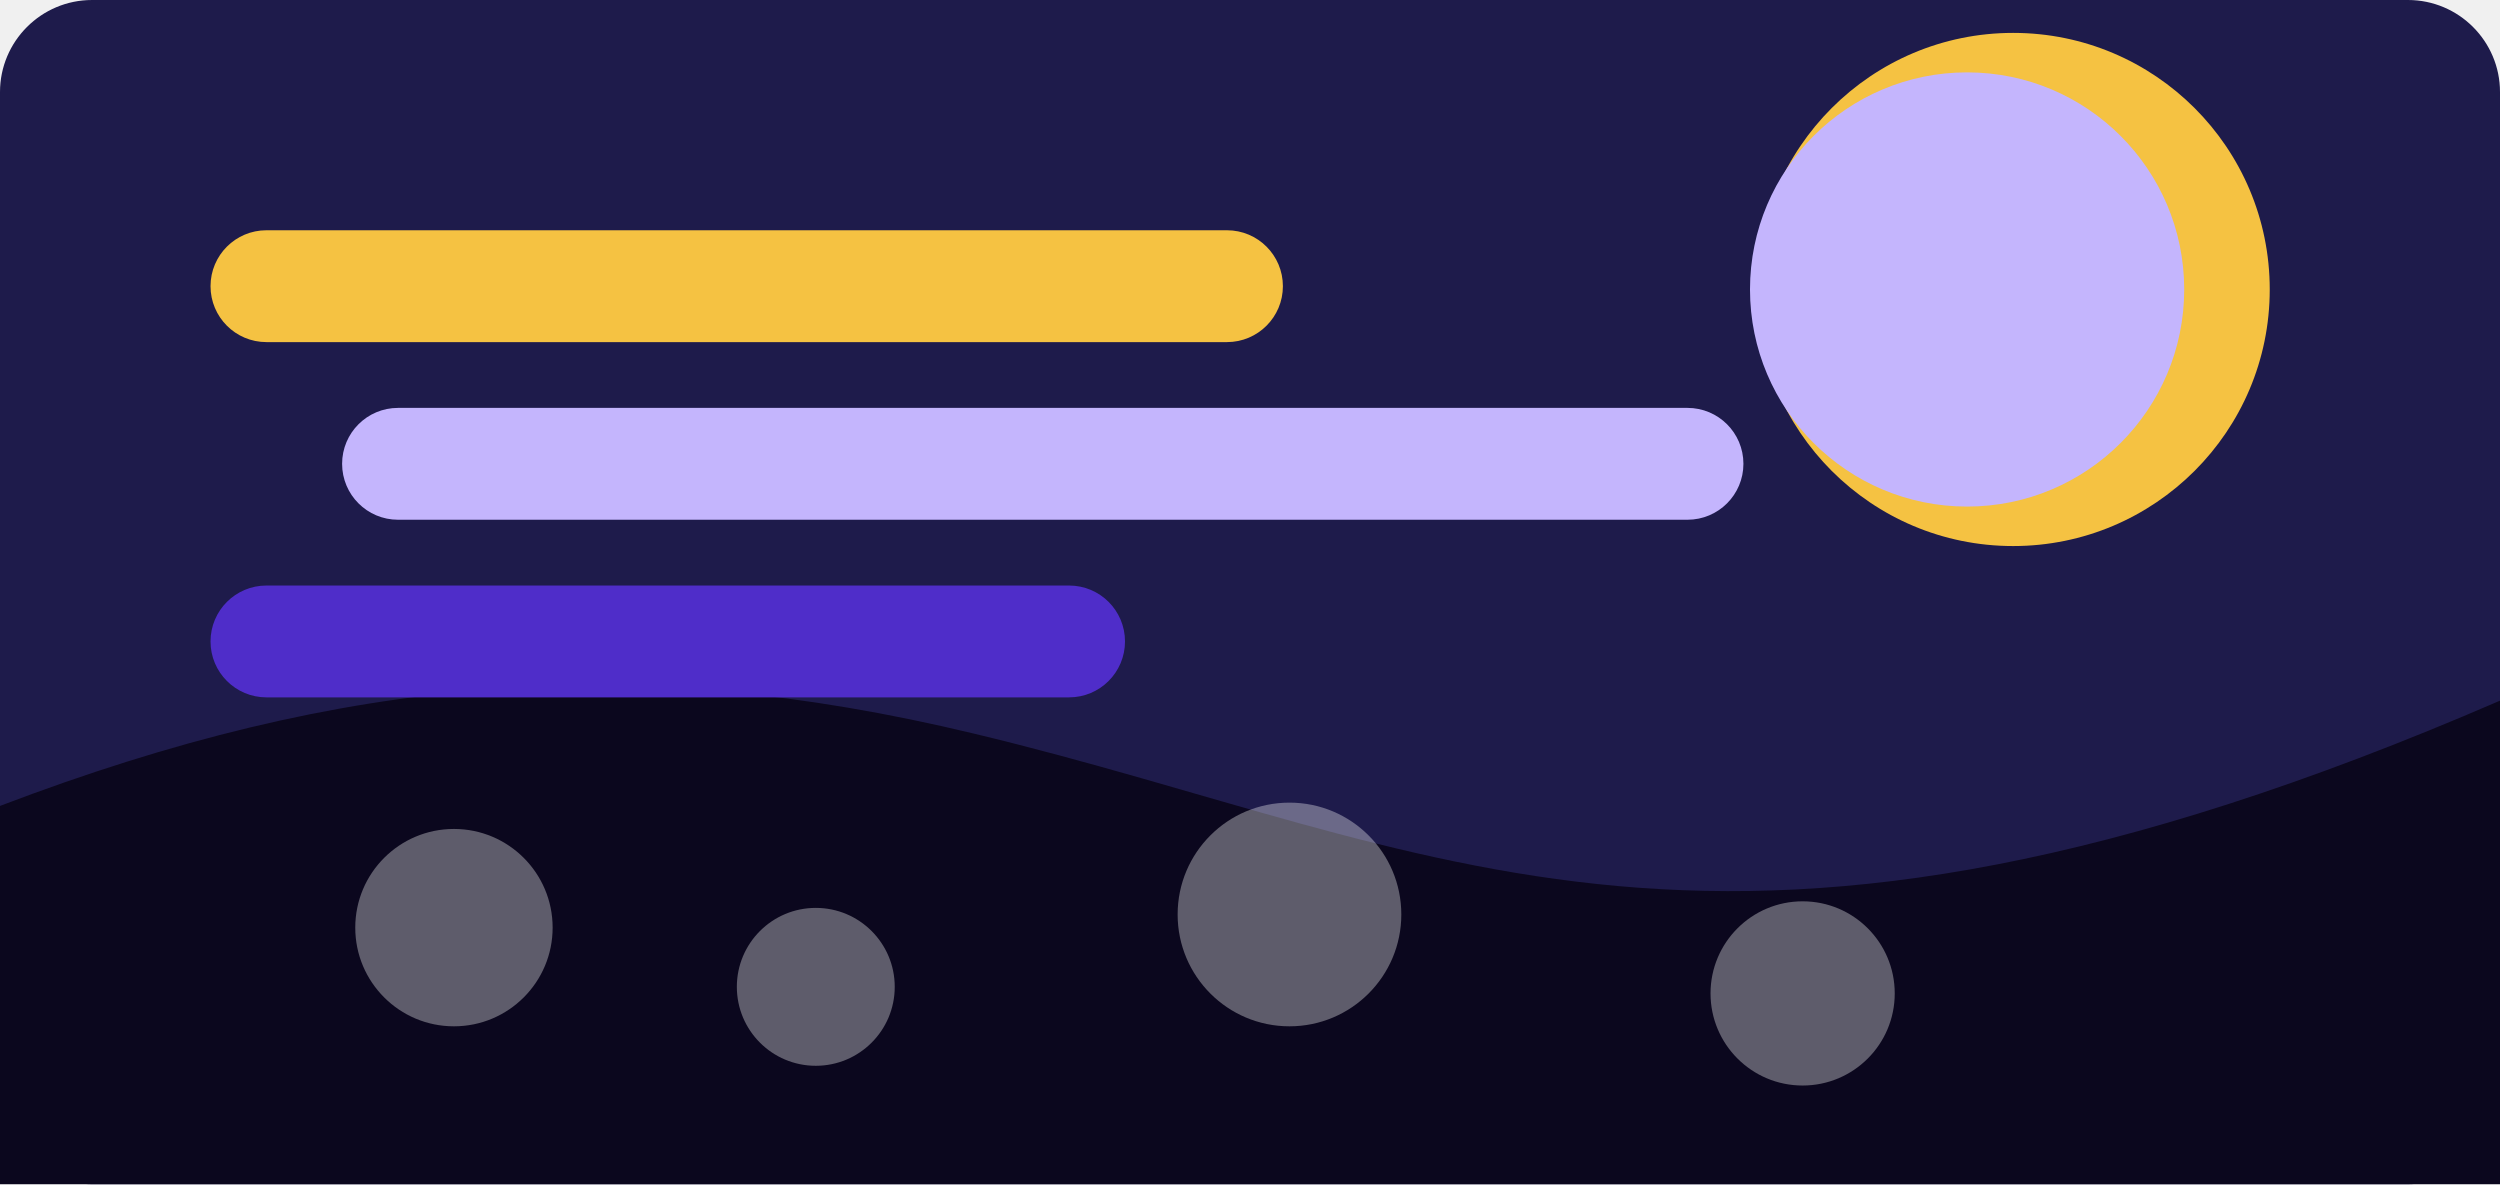
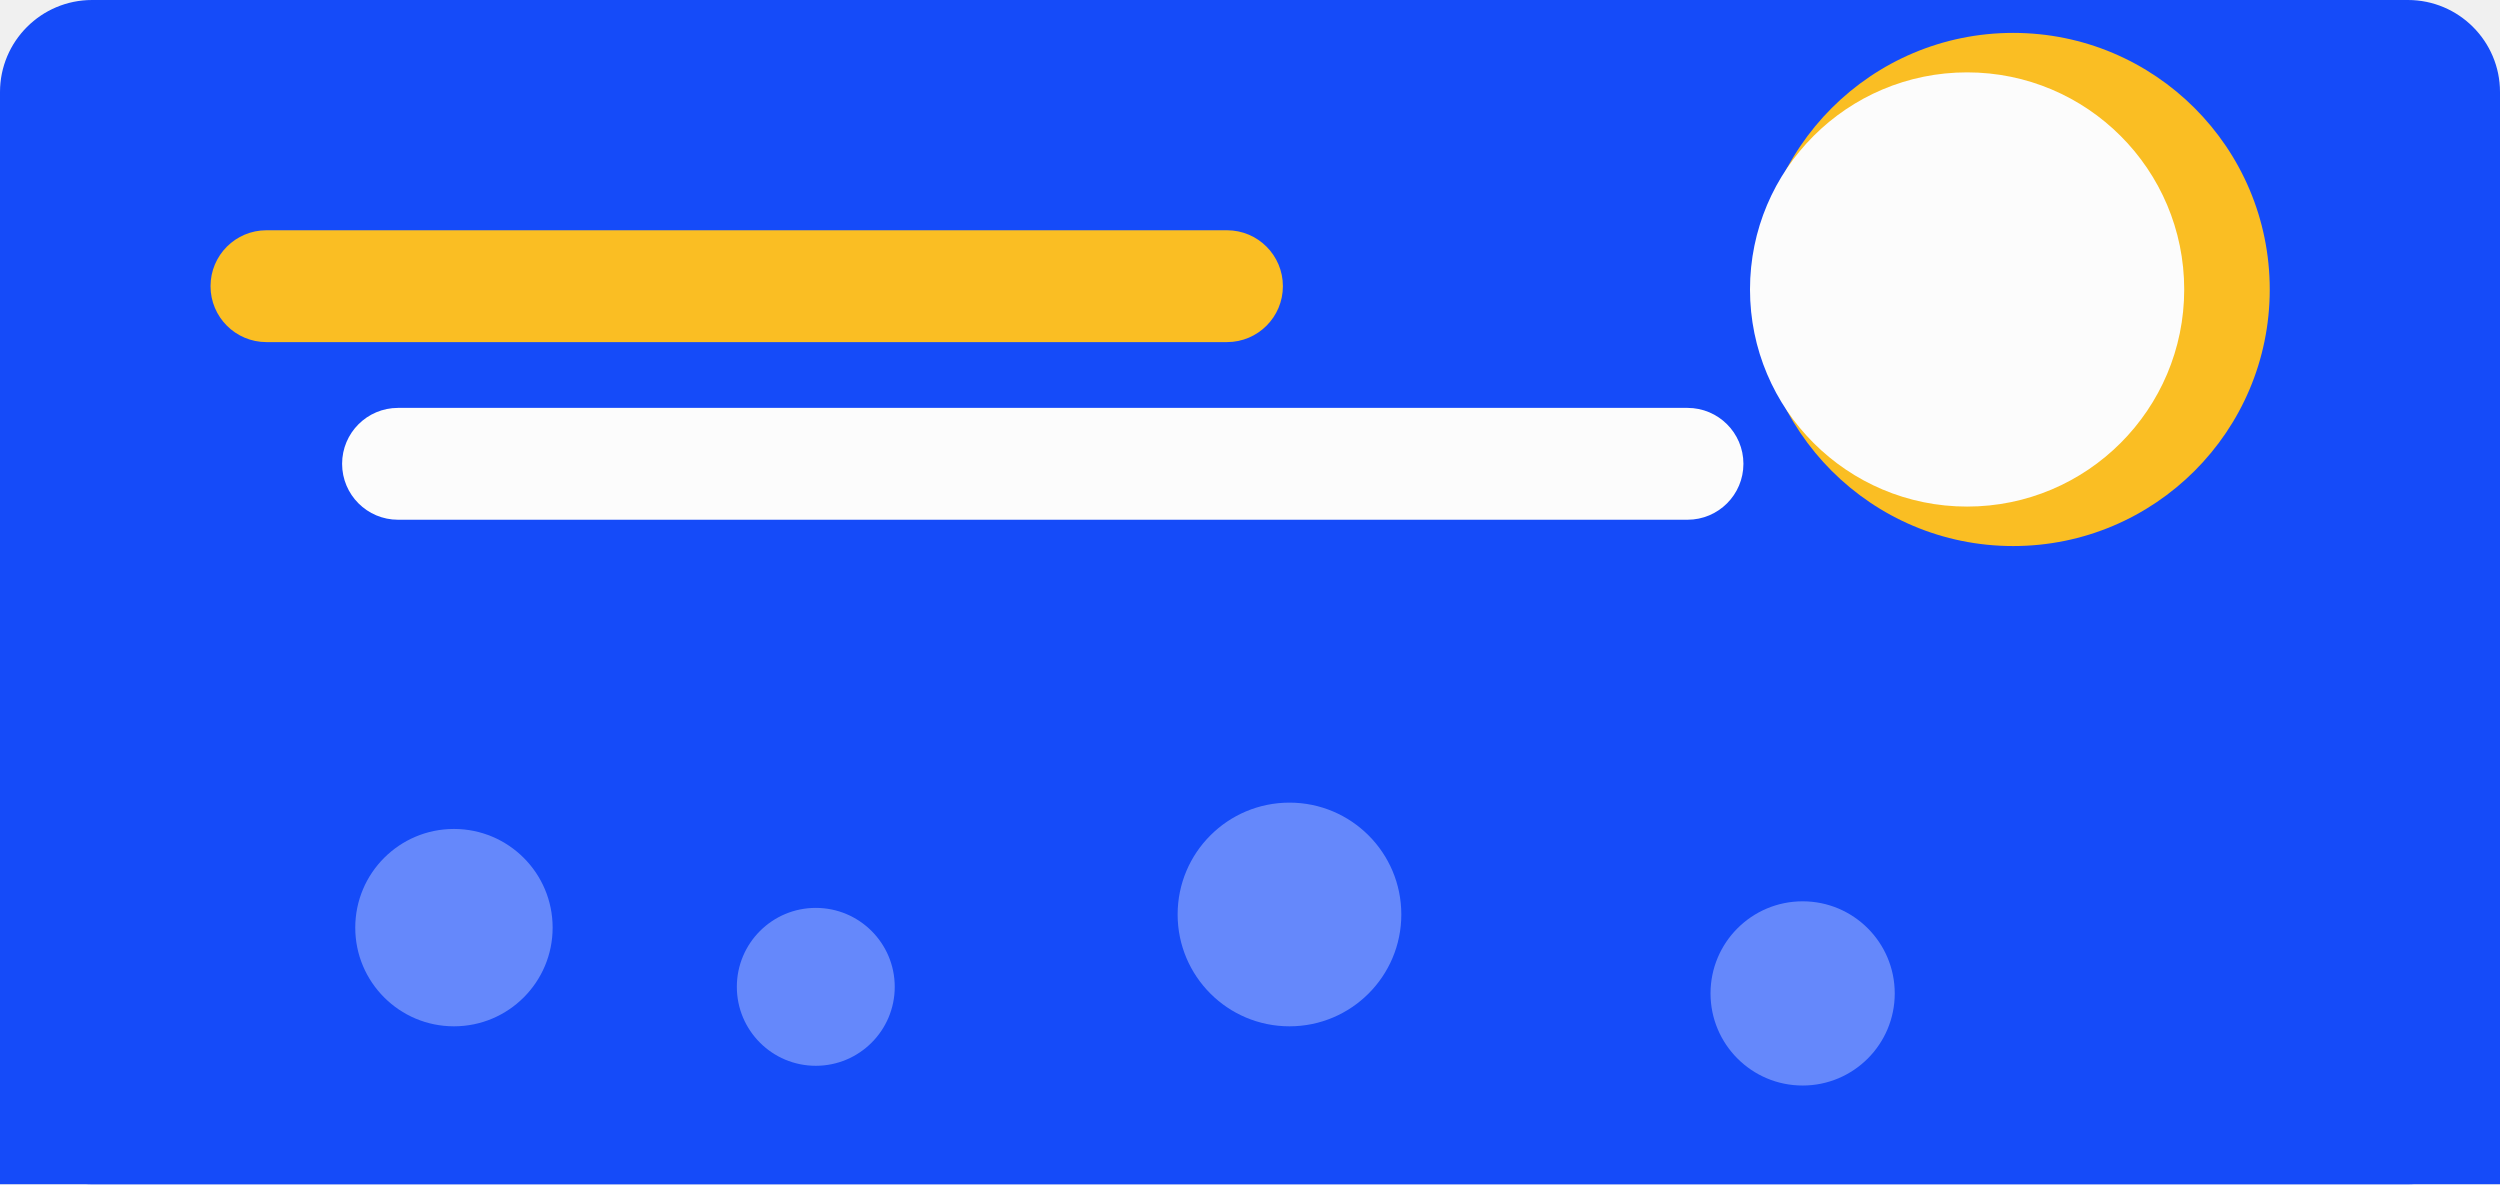
<svg xmlns="http://www.w3.org/2000/svg" width="760" height="360" viewBox="0 0 760 360" fill="none">
-   <rect width="760" height="360" rx="28" fill="#1E1B4B" />
-   <path d="M0 245C105 205 192 198 296 223C438 257 522 316 760 213V360H0V245Z" fill="#0B071E" />
-   <circle cx="612" cy="88" r="78" fill="#F5C242" />
-   <circle cx="598" cy="88" r="66" fill="#C4B5FD" />
-   <rect x="64" y="70" width="326" height="34" rx="17" fill="#F5C242" />
-   <rect x="104" y="124" width="426" height="34" rx="17" fill="#C4B5FD" />
-   <rect x="64" y="178" width="278" height="34" rx="17" fill="#4F2DC9" />
+   <rect width="760" height="360" rx="28" fill="#154bf9" />
+   <path d="M0 245C105 205 192 198 296 223C438 257 522 316 760 213V360H0V245Z" fill="#154bf9" />
+   <circle cx="612" cy="88" r="78" fill="#fabe23" />
+   <circle cx="598" cy="88" r="66" fill="#fcfcfc" />
+   <rect x="64" y="70" width="326" height="34" rx="17" fill="#fabe23" />
+   <rect x="104" y="124" width="426" height="34" rx="17" fill="#fcfcfc" />
+   <rect x="64" y="178" width="278" height="34" rx="17" fill="#154bf9" />
  <g opacity="0.34">
    <circle cx="138" cy="282" r="30" fill="white" />
    <circle cx="248" cy="300" r="24" fill="white" />
    <circle cx="392" cy="278" r="34" fill="white" />
    <circle cx="548" cy="302" r="28" fill="white" />
  </g>
</svg>
